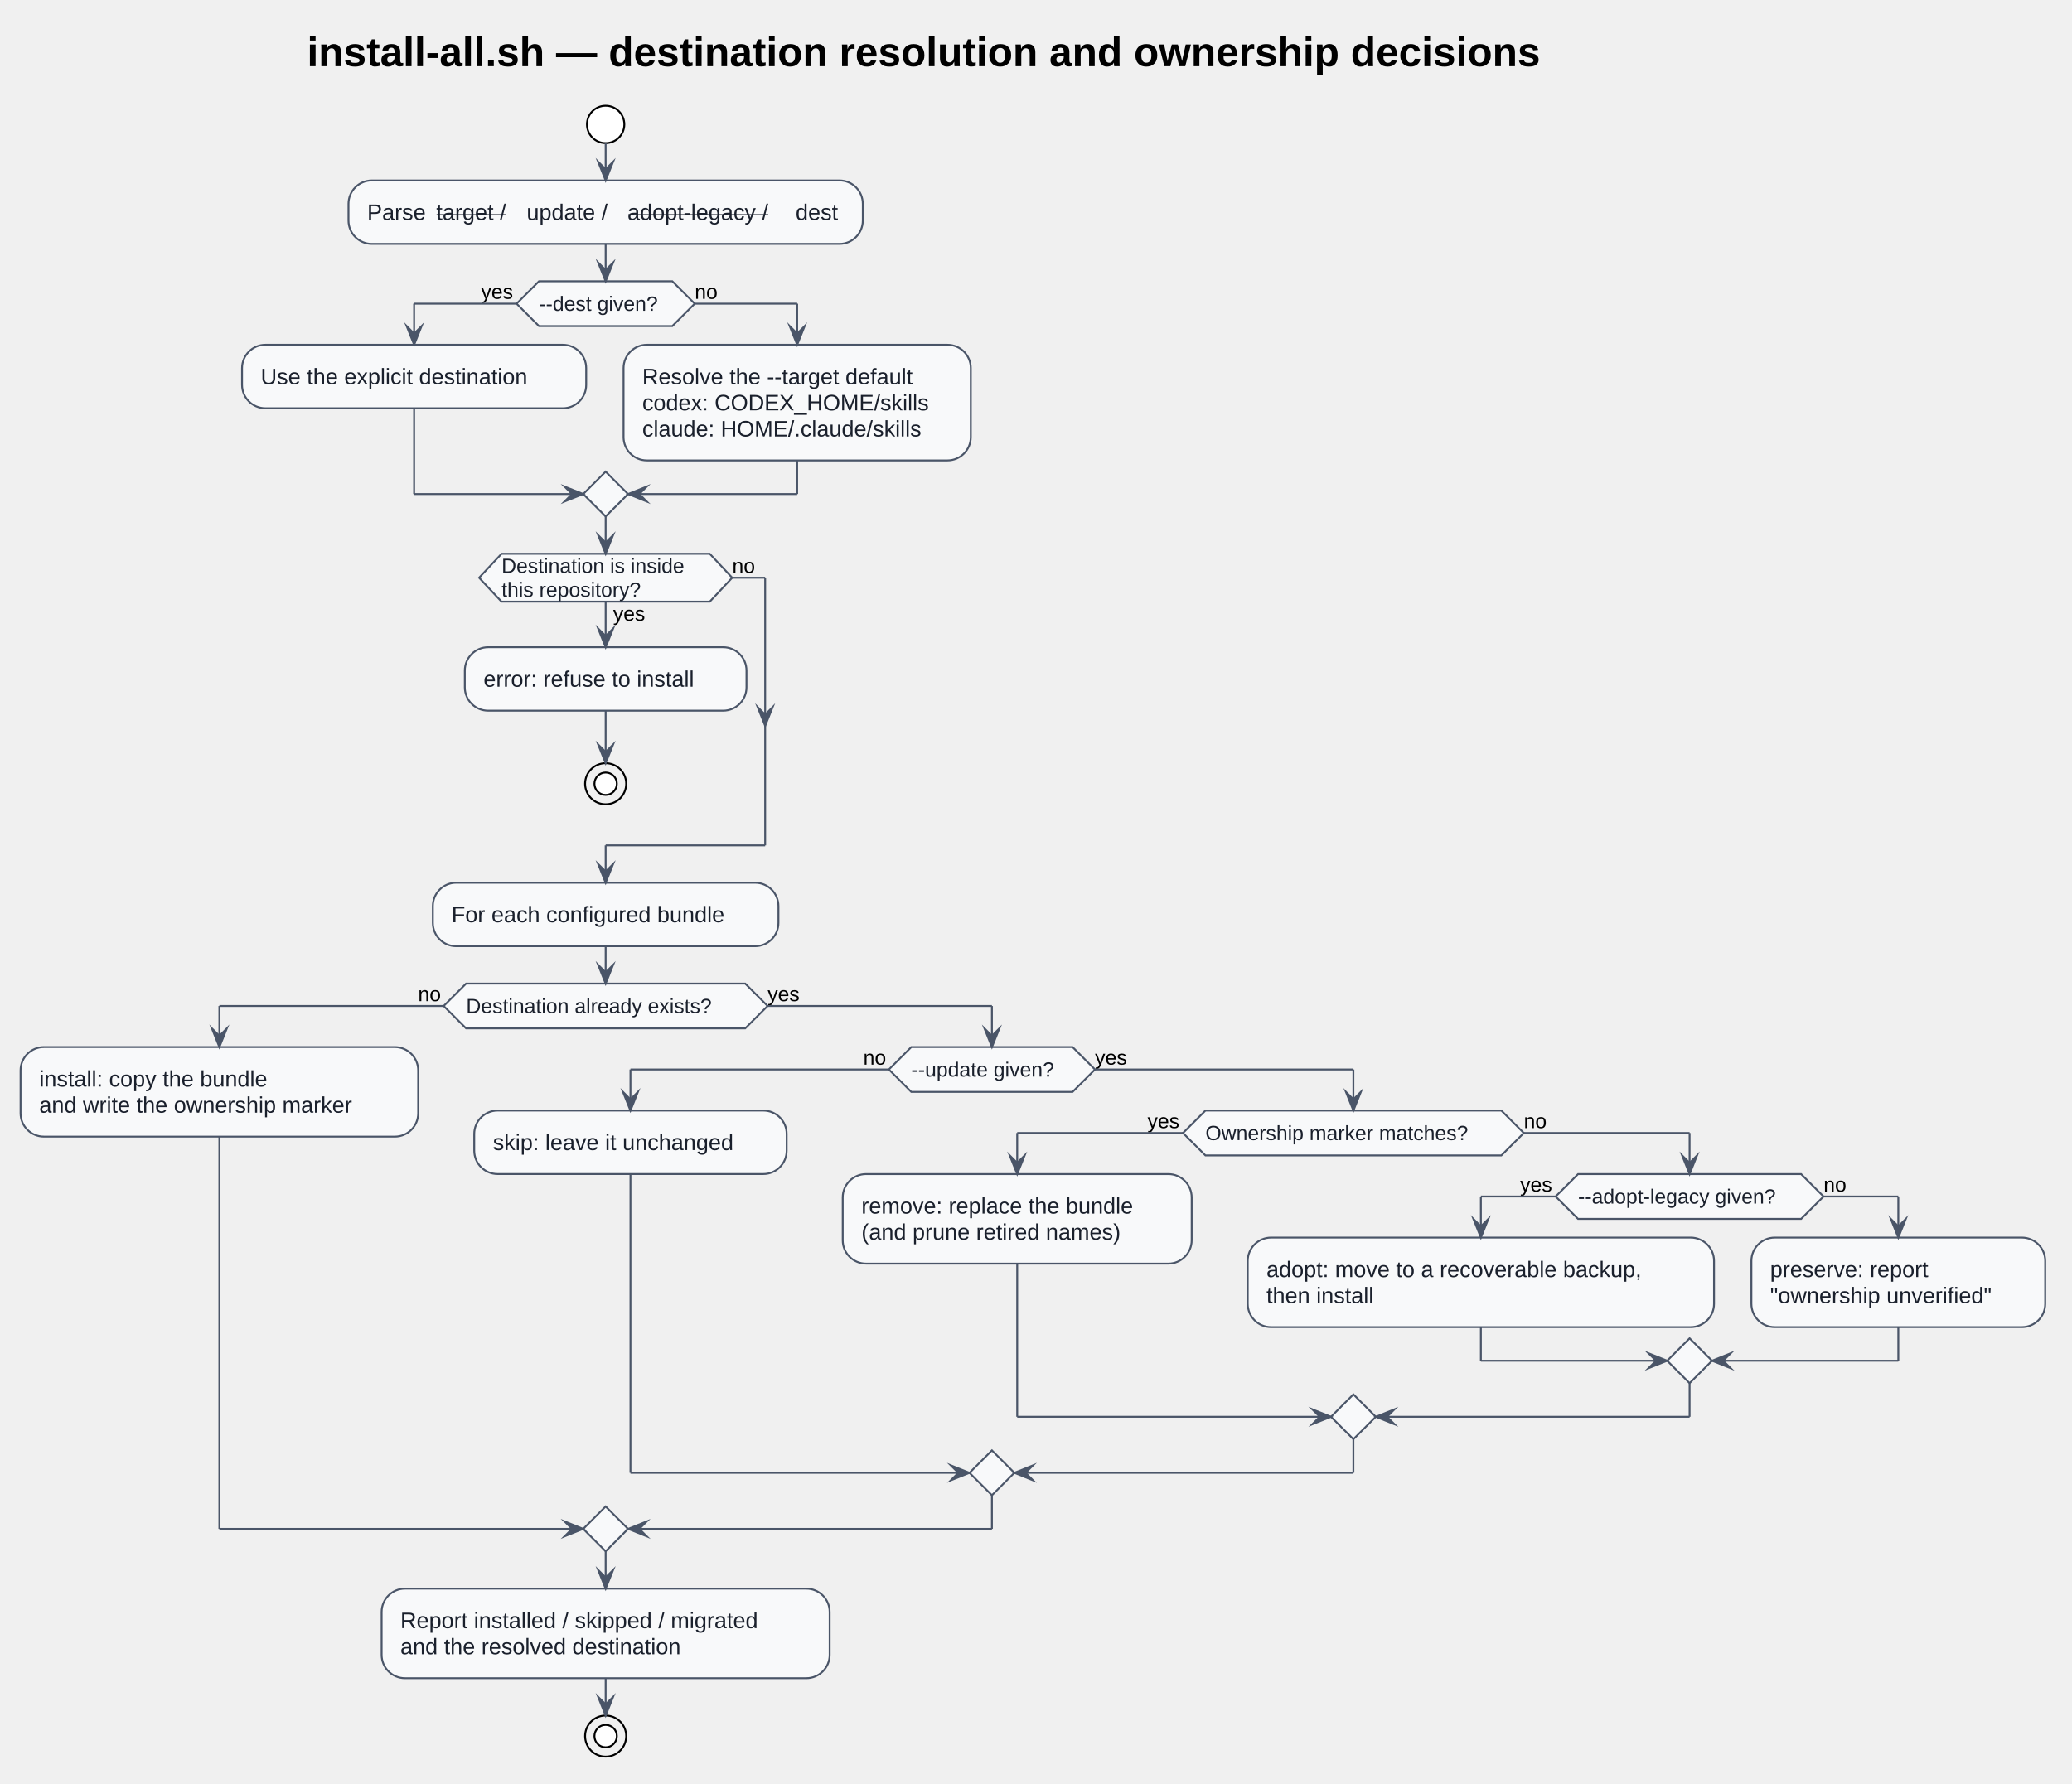
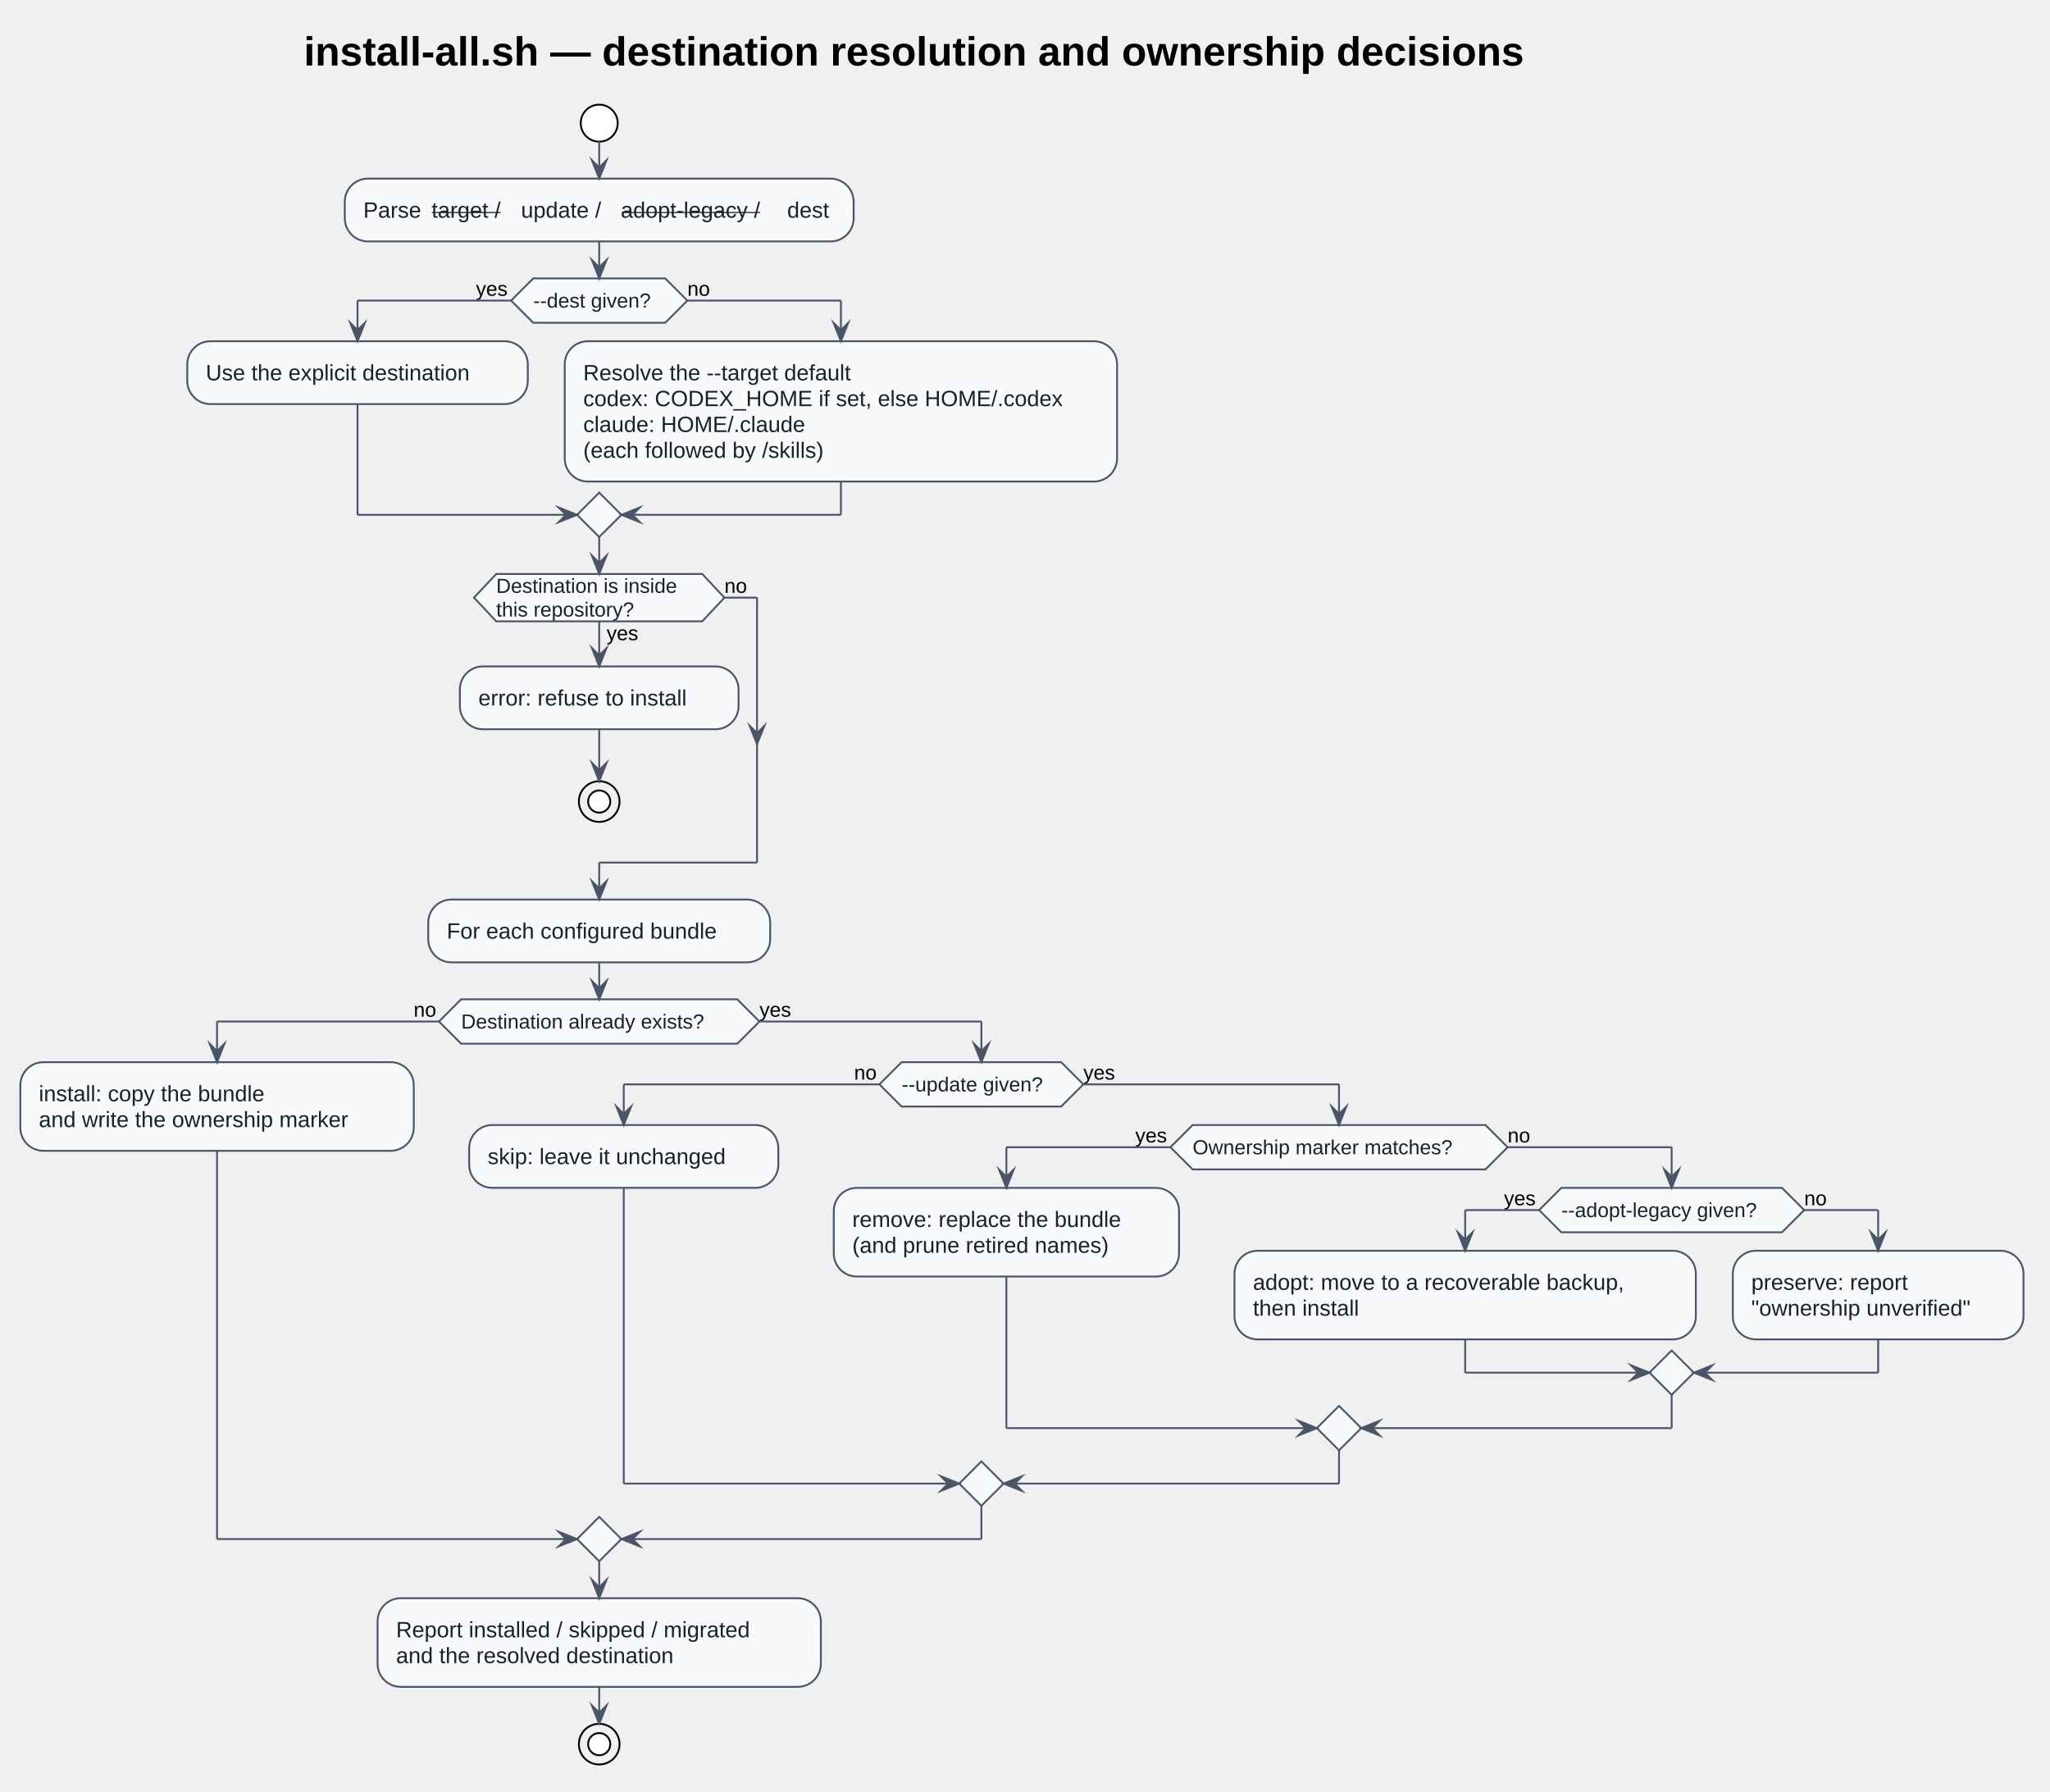
- <svg xmlns="http://www.w3.org/2000/svg" contentStyleType="text/css" data-diagram-type="ACTIVITY" height="955px" preserveAspectRatio="none" style="width:1109px;height:955px;background:#FFFFFF;" version="1.1" viewBox="0 0 1109 955" width="1109px" zoomAndPan="magnify">
+ <svg xmlns="http://www.w3.org/2000/svg" contentStyleType="text/css" data-diagram-type="ACTIVITY" height="969px" preserveAspectRatio="none" style="width:1109px;height:969px;background:#FFFFFF;" version="1.1" viewBox="0 0 1109 969" width="1109px" zoomAndPan="magnify">
  <defs />
  <g>
    <g class="title" data-source-line="9">
      <text fill="#000000" font-family="Arial" font-size="22" font-weight="700" lengthAdjust="spacing" textLength="778.981" x="164.344" y="35.421">install-all.sh — destination resolution and ownership decisions</text>
    </g>
    <ellipse cx="324.161" cy="66.609" fill="#FFFFFF" rx="10" ry="10" style="stroke:#000000;stroke-width:1;" />
    <rect fill="#F8F9FA" height="33.969" rx="12.5" ry="12.5" style="stroke:#4A5568;stroke-width:1;" width="275.275" x="186.524" y="96.609" />
    <text fill="#1A202C" font-family="Arial" font-size="12" lengthAdjust="spacing" textLength="33.158" x="196.524" y="117.748">Parse</text>
    <text fill="#1A202C" font-family="Arial" font-size="12" lengthAdjust="spacing" text-decoration="line-through" textLength="44.555" x="233.496" y="117.748">target /</text>
    <text fill="#1A202C" font-family="Arial" font-size="12" lengthAdjust="spacing" textLength="50.139" x="281.865" y="117.748">update /</text>
    <text fill="#1A202C" font-family="Arial" font-size="12" lengthAdjust="spacing" text-decoration="line-through" textLength="86.209" x="335.818" y="117.748">adopt-legacy /</text>
    <text fill="#1A202C" font-family="Arial" font-size="12" lengthAdjust="spacing" textLength="25.957" x="425.842" y="117.748">dest</text>
    <polygon fill="#F8F9FA" points="288.484,150.578,359.839,150.578,371.839,162.578,359.839,174.578,288.484,174.578,276.484,162.578,288.484,150.578" style="stroke:#4A5568;stroke-width:1;stroke-linejoin:miter;stroke-miterlimit:10;" />
    <text fill="#1A202C" font-family="Arial" font-size="11" lengthAdjust="spacing" textLength="71.355" x="288.484" y="166.386">--dest given?</text>
    <text fill="#000000" font-family="Arial" font-size="11" lengthAdjust="spacing" textLength="19.008" x="257.476" y="159.984">yes</text>
    <text fill="#000000" font-family="Arial" font-size="11" lengthAdjust="spacing" textLength="13.702" x="371.839" y="159.984">no</text>
-     <rect fill="#F8F9FA" height="33.969" rx="12.5" ry="12.5" style="stroke:#4A5568;stroke-width:1;" width="184.197" x="129.551" y="184.578" />
-     <text fill="#1A202C" font-family="Arial" font-size="12" lengthAdjust="spacing" textLength="164.197" x="139.551" y="205.717">Use the explicit destination</text>
-     <rect fill="#F8F9FA" height="61.906" rx="12.5" ry="12.5" style="stroke:#4A5568;stroke-width:1;" width="185.85" x="333.748" y="184.578" />
-     <text fill="#1A202C" font-family="Arial" font-size="12" lengthAdjust="spacing" textLength="165.85" x="343.748" y="205.717">Resolve the --target default</text>
-     <text fill="#1A202C" font-family="Arial" font-size="12" lengthAdjust="spacing" textLength="162.668" x="343.748" y="219.685">codex: CODEX_HOME/skills</text>
-     <text fill="#1A202C" font-family="Arial" font-size="12" lengthAdjust="spacing" textLength="165.398" x="343.748" y="233.654">claude: HOME/.claude/skills</text>
-     <polygon fill="#F8F9FA" points="324.161,252.484,336.161,264.484,324.161,276.484,312.161,264.484,324.161,252.484" style="stroke:#4A5568;stroke-width:1;stroke-linejoin:miter;stroke-miterlimit:10;" />
-     <rect fill="#F8F9FA" height="33.969" rx="12.5" ry="12.5" style="stroke:#4A5568;stroke-width:1;" width="150.758" x="248.782" y="346.496" />
-     <text fill="#1A202C" font-family="Arial" font-size="12" lengthAdjust="spacing" textLength="130.758" x="258.782" y="367.635">error: refuse to install</text>
-     <ellipse cx="324.161" cy="419.578" fill="none" rx="11" ry="11" style="stroke:#000000;stroke-width:1;" />
-     <ellipse cx="324.161" cy="419.578" fill="#FFFFFF" rx="6" ry="6" style="stroke:#000000;stroke-width:1;" />
-     <polygon fill="#F8F9FA" points="268.428,296.484,379.894,296.484,391.894,309.289,379.894,322.094,268.428,322.094,256.428,309.289,268.428,296.484" style="stroke:#4A5568;stroke-width:1;stroke-linejoin:miter;stroke-miterlimit:10;" />
-     <text fill="#000000" font-family="Arial" font-size="11" lengthAdjust="spacing" textLength="19.008" x="328.161" y="332.304">yes</text>
-     <text fill="#1A202C" font-family="Arial" font-size="11" lengthAdjust="spacing" textLength="111.466" x="268.428" y="306.695">Destination is inside</text>
-     <text fill="#1A202C" font-family="Arial" font-size="11" lengthAdjust="spacing" textLength="85.272" x="268.428" y="319.5">this repository?</text>
-     <text fill="#000000" font-family="Arial" font-size="11" lengthAdjust="spacing" textLength="13.702" x="391.894" y="306.695">no</text>
-     <rect fill="#F8F9FA" height="33.969" rx="12.5" ry="12.5" style="stroke:#4A5568;stroke-width:1;" width="184.982" x="231.67" y="472.578" />
-     <text fill="#1A202C" font-family="Arial" font-size="12" lengthAdjust="spacing" textLength="164.982" x="241.67" y="493.717">For each configured bundle</text>
-     <polygon fill="#F8F9FA" points="249.471,526.547,398.852,526.547,410.852,538.547,398.852,550.547,249.471,550.547,237.471,538.547,249.471,526.547" style="stroke:#4A5568;stroke-width:1;stroke-linejoin:miter;stroke-miterlimit:10;" />
-     <text fill="#1A202C" font-family="Arial" font-size="11" lengthAdjust="spacing" textLength="149.381" x="249.471" y="542.355">Destination already exists?</text>
-     <text fill="#000000" font-family="Arial" font-size="11" lengthAdjust="spacing" textLength="13.702" x="223.769" y="535.953">no</text>
-     <text fill="#000000" font-family="Arial" font-size="11" lengthAdjust="spacing" textLength="19.008" x="410.852" y="535.953">yes</text>
-     <rect fill="#F8F9FA" height="47.938" rx="12.5" ry="12.5" style="stroke:#4A5568;stroke-width:1;" width="212.826" x="11" y="560.547" />
-     <text fill="#1A202C" font-family="Arial" font-size="12" lengthAdjust="spacing" textLength="140.918" x="21" y="581.686">install: copy the bundle</text>
-     <text fill="#1A202C" font-family="Arial" font-size="12" lengthAdjust="spacing" textLength="192.826" x="21" y="595.654">and write the ownership marker</text>
-     <polygon fill="#F8F9FA" points="487.75,560.547,574.069,560.547,586.069,572.547,574.069,584.547,487.75,584.547,475.75,572.547,487.75,560.547" style="stroke:#4A5568;stroke-width:1;stroke-linejoin:miter;stroke-miterlimit:10;" />
-     <text fill="#1A202C" font-family="Arial" font-size="11" lengthAdjust="spacing" textLength="86.319" x="487.75" y="576.355">--update given?</text>
-     <text fill="#000000" font-family="Arial" font-size="11" lengthAdjust="spacing" textLength="13.702" x="462.048" y="569.953">no</text>
-     <text fill="#000000" font-family="Arial" font-size="11" lengthAdjust="spacing" textLength="19.008" x="586.069" y="569.953">yes</text>
-     <rect fill="#F8F9FA" height="33.969" rx="12.5" ry="12.5" style="stroke:#4A5568;stroke-width:1;" width="167.223" x="253.826" y="594.547" />
-     <text fill="#1A202C" font-family="Arial" font-size="12" lengthAdjust="spacing" textLength="147.223" x="263.826" y="615.686">skip: leave it unchanged</text>
-     <polygon fill="#F8F9FA" points="645.174,594.547,803.589,594.547,815.589,606.547,803.589,618.547,645.174,618.547,633.174,606.547,645.174,594.547" style="stroke:#4A5568;stroke-width:1;stroke-linejoin:miter;stroke-miterlimit:10;" />
-     <text fill="#1A202C" font-family="Arial" font-size="11" lengthAdjust="spacing" textLength="158.415" x="645.174" y="610.355">Ownership marker matches?</text>
-     <text fill="#000000" font-family="Arial" font-size="11" lengthAdjust="spacing" textLength="19.008" x="614.165" y="603.953">yes</text>
-     <text fill="#000000" font-family="Arial" font-size="11" lengthAdjust="spacing" textLength="13.702" x="815.589" y="603.953">no</text>
-     <rect fill="#F8F9FA" height="47.938" rx="12.5" ry="12.5" style="stroke:#4A5568;stroke-width:1;" width="186.775" x="451.049" y="628.547" />
-     <text fill="#1A202C" font-family="Arial" font-size="12" lengthAdjust="spacing" textLength="166.775" x="461.049" y="649.686">remove: replace the bundle</text>
-     <text fill="#1A202C" font-family="Arial" font-size="12" lengthAdjust="spacing" textLength="159.1" x="461.049" y="663.654">(and prune retired names)</text>
-     <polygon fill="#F8F9FA" points="844.635,628.547,964.018,628.547,976.018,640.547,964.018,652.547,844.635,652.547,832.635,640.547,844.635,628.547" style="stroke:#4A5568;stroke-width:1;stroke-linejoin:miter;stroke-miterlimit:10;" />
-     <text fill="#1A202C" font-family="Arial" font-size="11" lengthAdjust="spacing" textLength="119.383" x="844.635" y="644.355">--adopt-legacy given?</text>
-     <text fill="#000000" font-family="Arial" font-size="11" lengthAdjust="spacing" textLength="19.008" x="813.626" y="637.953">yes</text>
-     <text fill="#000000" font-family="Arial" font-size="11" lengthAdjust="spacing" textLength="13.702" x="976.018" y="637.953">no</text>
-     <rect fill="#F8F9FA" height="47.938" rx="12.5" ry="12.5" style="stroke:#4A5568;stroke-width:1;" width="249.582" x="667.824" y="662.547" />
-     <text fill="#1A202C" font-family="Arial" font-size="12" lengthAdjust="spacing" textLength="229.582" x="677.824" y="683.686">adopt: move to a recoverable backup,</text>
-     <text fill="#1A202C" font-family="Arial" font-size="12" lengthAdjust="spacing" textLength="67.031" x="677.824" y="697.654">then install</text>
-     <rect fill="#F8F9FA" height="47.938" rx="12.5" ry="12.5" style="stroke:#4A5568;stroke-width:1;" width="157.262" x="937.406" y="662.547" />
-     <text fill="#1A202C" font-family="Arial" font-size="12" lengthAdjust="spacing" textLength="97.758" x="947.406" y="683.686">preserve: report</text>
-     <text fill="#1A202C" font-family="Arial" font-size="12" lengthAdjust="spacing" textLength="137.262" x="947.406" y="697.654">"ownership unverified"</text>
-     <polygon fill="#F8F9FA" points="904.326,716.484,916.326,728.484,904.326,740.484,892.326,728.484,904.326,716.484" style="stroke:#4A5568;stroke-width:1;stroke-linejoin:miter;stroke-miterlimit:10;" />
-     <polygon fill="#F8F9FA" points="724.381,746.484,736.381,758.484,724.381,770.484,712.381,758.484,724.381,746.484" style="stroke:#4A5568;stroke-width:1;stroke-linejoin:miter;stroke-miterlimit:10;" />
-     <polygon fill="#F8F9FA" points="530.909,776.484,542.909,788.484,530.909,800.484,518.909,788.484,530.909,776.484" style="stroke:#4A5568;stroke-width:1;stroke-linejoin:miter;stroke-miterlimit:10;" />
-     <polygon fill="#F8F9FA" points="324.161,806.484,336.161,818.484,324.161,830.484,312.161,818.484,324.161,806.484" style="stroke:#4A5568;stroke-width:1;stroke-linejoin:miter;stroke-miterlimit:10;" />
-     <rect fill="#F8F9FA" height="47.938" rx="12.5" ry="12.5" style="stroke:#4A5568;stroke-width:1;" width="239.797" x="204.263" y="850.484" />
-     <text fill="#1A202C" font-family="Arial" font-size="12" lengthAdjust="spacing" textLength="219.797" x="214.263" y="871.623">Report installed / skipped / migrated</text>
-     <text fill="#1A202C" font-family="Arial" font-size="12" lengthAdjust="spacing" textLength="172.295" x="214.263" y="885.592">and the resolved destination</text>
-     <ellipse cx="324.161" cy="929.422" fill="none" rx="11" ry="11" style="stroke:#000000;stroke-width:1;" />
-     <ellipse cx="324.161" cy="929.422" fill="#FFFFFF" rx="6" ry="6" style="stroke:#000000;stroke-width:1;" />
+     <rect fill="#F8F9FA" height="33.969" rx="12.5" ry="12.5" style="stroke:#4A5568;stroke-width:1;" width="184.197" x="101.315" y="184.578" />
+     <text fill="#1A202C" font-family="Arial" font-size="12" lengthAdjust="spacing" textLength="164.197" x="111.315" y="205.717">Use the explicit destination</text>
+     <rect fill="#F8F9FA" height="75.875" rx="12.5" ry="12.5" style="stroke:#4A5568;stroke-width:1;" width="298.795" x="305.512" y="184.578" />
+     <text fill="#1A202C" font-family="Arial" font-size="12" lengthAdjust="spacing" textLength="165.85" x="315.512" y="205.717">Resolve the --target default</text>
+     <text fill="#1A202C" font-family="Arial" font-size="12" lengthAdjust="spacing" textLength="278.795" x="315.512" y="219.685">codex: CODEX_HOME if set, else HOME/.codex</text>
+     <text fill="#1A202C" font-family="Arial" font-size="12" lengthAdjust="spacing" textLength="131.9" x="315.512" y="233.654">claude: HOME/.claude</text>
+     <text fill="#1A202C" font-family="Arial" font-size="12" lengthAdjust="spacing" textLength="148.353" x="315.512" y="247.623">(each followed by /skills)</text>
+     <polygon fill="#F8F9FA" points="324.161,266.453,336.161,278.453,324.161,290.453,312.161,278.453,324.161,266.453" style="stroke:#4A5568;stroke-width:1;stroke-linejoin:miter;stroke-miterlimit:10;" />
+     <rect fill="#F8F9FA" height="33.969" rx="12.5" ry="12.5" style="stroke:#4A5568;stroke-width:1;" width="150.758" x="248.782" y="360.465" />
+     <text fill="#1A202C" font-family="Arial" font-size="12" lengthAdjust="spacing" textLength="130.758" x="258.782" y="381.603">error: refuse to install</text>
+     <ellipse cx="324.161" cy="433.547" fill="none" rx="11" ry="11" style="stroke:#000000;stroke-width:1;" />
+     <ellipse cx="324.161" cy="433.547" fill="#FFFFFF" rx="6" ry="6" style="stroke:#000000;stroke-width:1;" />
+     <polygon fill="#F8F9FA" points="268.428,310.453,379.894,310.453,391.894,323.258,379.894,336.062,268.428,336.062,256.428,323.258,268.428,310.453" style="stroke:#4A5568;stroke-width:1;stroke-linejoin:miter;stroke-miterlimit:10;" />
+     <text fill="#000000" font-family="Arial" font-size="11" lengthAdjust="spacing" textLength="19.008" x="328.161" y="346.273">yes</text>
+     <text fill="#1A202C" font-family="Arial" font-size="11" lengthAdjust="spacing" textLength="111.466" x="268.428" y="320.664">Destination is inside</text>
+     <text fill="#1A202C" font-family="Arial" font-size="11" lengthAdjust="spacing" textLength="85.272" x="268.428" y="333.468">this repository?</text>
+     <text fill="#000000" font-family="Arial" font-size="11" lengthAdjust="spacing" textLength="13.702" x="391.894" y="320.664">no</text>
+     <rect fill="#F8F9FA" height="33.969" rx="12.5" ry="12.5" style="stroke:#4A5568;stroke-width:1;" width="184.982" x="231.67" y="486.547" />
+     <text fill="#1A202C" font-family="Arial" font-size="12" lengthAdjust="spacing" textLength="164.982" x="241.67" y="507.685">For each configured bundle</text>
+     <polygon fill="#F8F9FA" points="249.471,540.516,398.852,540.516,410.852,552.516,398.852,564.516,249.471,564.516,237.471,552.516,249.471,540.516" style="stroke:#4A5568;stroke-width:1;stroke-linejoin:miter;stroke-miterlimit:10;" />
+     <text fill="#1A202C" font-family="Arial" font-size="11" lengthAdjust="spacing" textLength="149.381" x="249.471" y="556.324">Destination already exists?</text>
+     <text fill="#000000" font-family="Arial" font-size="11" lengthAdjust="spacing" textLength="13.702" x="223.769" y="549.921">no</text>
+     <text fill="#000000" font-family="Arial" font-size="11" lengthAdjust="spacing" textLength="19.008" x="410.852" y="549.921">yes</text>
+     <rect fill="#F8F9FA" height="47.938" rx="12.5" ry="12.5" style="stroke:#4A5568;stroke-width:1;" width="212.826" x="11" y="574.516" />
+     <text fill="#1A202C" font-family="Arial" font-size="12" lengthAdjust="spacing" textLength="140.918" x="21" y="595.654">install: copy the bundle</text>
+     <text fill="#1A202C" font-family="Arial" font-size="12" lengthAdjust="spacing" textLength="192.826" x="21" y="609.623">and write the ownership marker</text>
+     <polygon fill="#F8F9FA" points="487.75,574.516,574.069,574.516,586.069,586.516,574.069,598.516,487.75,598.516,475.75,586.516,487.75,574.516" style="stroke:#4A5568;stroke-width:1;stroke-linejoin:miter;stroke-miterlimit:10;" />
+     <text fill="#1A202C" font-family="Arial" font-size="11" lengthAdjust="spacing" textLength="86.319" x="487.75" y="590.324">--update given?</text>
+     <text fill="#000000" font-family="Arial" font-size="11" lengthAdjust="spacing" textLength="13.702" x="462.048" y="583.921">no</text>
+     <text fill="#000000" font-family="Arial" font-size="11" lengthAdjust="spacing" textLength="19.008" x="586.069" y="583.921">yes</text>
+     <rect fill="#F8F9FA" height="33.969" rx="12.5" ry="12.5" style="stroke:#4A5568;stroke-width:1;" width="167.223" x="253.826" y="608.516" />
+     <text fill="#1A202C" font-family="Arial" font-size="12" lengthAdjust="spacing" textLength="147.223" x="263.826" y="629.654">skip: leave it unchanged</text>
+     <polygon fill="#F8F9FA" points="645.174,608.516,803.589,608.516,815.589,620.516,803.589,632.516,645.174,632.516,633.174,620.516,645.174,608.516" style="stroke:#4A5568;stroke-width:1;stroke-linejoin:miter;stroke-miterlimit:10;" />
+     <text fill="#1A202C" font-family="Arial" font-size="11" lengthAdjust="spacing" textLength="158.415" x="645.174" y="624.324">Ownership marker matches?</text>
+     <text fill="#000000" font-family="Arial" font-size="11" lengthAdjust="spacing" textLength="19.008" x="614.165" y="617.921">yes</text>
+     <text fill="#000000" font-family="Arial" font-size="11" lengthAdjust="spacing" textLength="13.702" x="815.589" y="617.921">no</text>
+     <rect fill="#F8F9FA" height="47.938" rx="12.5" ry="12.5" style="stroke:#4A5568;stroke-width:1;" width="186.775" x="451.049" y="642.516" />
+     <text fill="#1A202C" font-family="Arial" font-size="12" lengthAdjust="spacing" textLength="166.775" x="461.049" y="663.654">remove: replace the bundle</text>
+     <text fill="#1A202C" font-family="Arial" font-size="12" lengthAdjust="spacing" textLength="159.1" x="461.049" y="677.623">(and prune retired names)</text>
+     <polygon fill="#F8F9FA" points="844.635,642.516,964.018,642.516,976.018,654.516,964.018,666.516,844.635,666.516,832.635,654.516,844.635,642.516" style="stroke:#4A5568;stroke-width:1;stroke-linejoin:miter;stroke-miterlimit:10;" />
+     <text fill="#1A202C" font-family="Arial" font-size="11" lengthAdjust="spacing" textLength="119.383" x="844.635" y="658.324">--adopt-legacy given?</text>
+     <text fill="#000000" font-family="Arial" font-size="11" lengthAdjust="spacing" textLength="19.008" x="813.626" y="651.921">yes</text>
+     <text fill="#000000" font-family="Arial" font-size="11" lengthAdjust="spacing" textLength="13.702" x="976.018" y="651.921">no</text>
+     <rect fill="#F8F9FA" height="47.938" rx="12.5" ry="12.5" style="stroke:#4A5568;stroke-width:1;" width="249.582" x="667.824" y="676.516" />
+     <text fill="#1A202C" font-family="Arial" font-size="12" lengthAdjust="spacing" textLength="229.582" x="677.824" y="697.654">adopt: move to a recoverable backup,</text>
+     <text fill="#1A202C" font-family="Arial" font-size="12" lengthAdjust="spacing" textLength="67.031" x="677.824" y="711.623">then install</text>
+     <rect fill="#F8F9FA" height="47.938" rx="12.5" ry="12.5" style="stroke:#4A5568;stroke-width:1;" width="157.262" x="937.406" y="676.516" />
+     <text fill="#1A202C" font-family="Arial" font-size="12" lengthAdjust="spacing" textLength="97.758" x="947.406" y="697.654">preserve: report</text>
+     <text fill="#1A202C" font-family="Arial" font-size="12" lengthAdjust="spacing" textLength="137.262" x="947.406" y="711.623">"ownership unverified"</text>
+     <polygon fill="#F8F9FA" points="904.326,730.453,916.326,742.453,904.326,754.453,892.326,742.453,904.326,730.453" style="stroke:#4A5568;stroke-width:1;stroke-linejoin:miter;stroke-miterlimit:10;" />
+     <polygon fill="#F8F9FA" points="724.381,760.453,736.381,772.453,724.381,784.453,712.381,772.453,724.381,760.453" style="stroke:#4A5568;stroke-width:1;stroke-linejoin:miter;stroke-miterlimit:10;" />
+     <polygon fill="#F8F9FA" points="530.909,790.453,542.909,802.453,530.909,814.453,518.909,802.453,530.909,790.453" style="stroke:#4A5568;stroke-width:1;stroke-linejoin:miter;stroke-miterlimit:10;" />
+     <polygon fill="#F8F9FA" points="324.161,820.453,336.161,832.453,324.161,844.453,312.161,832.453,324.161,820.453" style="stroke:#4A5568;stroke-width:1;stroke-linejoin:miter;stroke-miterlimit:10;" />
+     <rect fill="#F8F9FA" height="47.938" rx="12.5" ry="12.5" style="stroke:#4A5568;stroke-width:1;" width="239.797" x="204.263" y="864.453" />
+     <text fill="#1A202C" font-family="Arial" font-size="12" lengthAdjust="spacing" textLength="219.797" x="214.263" y="885.592">Report installed / skipped / migrated</text>
+     <text fill="#1A202C" font-family="Arial" font-size="12" lengthAdjust="spacing" textLength="172.295" x="214.263" y="899.561">and the resolved destination</text>
+     <ellipse cx="324.161" cy="943.391" fill="none" rx="11" ry="11" style="stroke:#000000;stroke-width:1;" />
+     <ellipse cx="324.161" cy="943.391" fill="#FFFFFF" rx="6" ry="6" style="stroke:#000000;stroke-width:1;" />
    <line style="stroke:#4A5568;stroke-width:1;" x1="324.161" x2="324.161" y1="76.609" y2="96.609" />
    <polygon fill="#4A5568" points="320.161,86.609,324.161,96.609,328.161,86.609,324.161,90.609" style="stroke:#4A5568;stroke-width:1;stroke-linejoin:miter;stroke-miterlimit:10;" />
-     <line style="stroke:#4A5568;stroke-width:1;" x1="276.484" x2="221.649" y1="162.578" y2="162.578" />
-     <line style="stroke:#4A5568;stroke-width:1;" x1="221.649" x2="221.649" y1="162.578" y2="184.578" />
-     <polygon fill="#4A5568" points="217.649,174.578,221.649,184.578,225.649,174.578,221.649,178.578" style="stroke:#4A5568;stroke-width:1;stroke-linejoin:miter;stroke-miterlimit:10;" />
-     <line style="stroke:#4A5568;stroke-width:1;" x1="371.839" x2="426.673" y1="162.578" y2="162.578" />
-     <line style="stroke:#4A5568;stroke-width:1;" x1="426.673" x2="426.673" y1="162.578" y2="184.578" />
-     <polygon fill="#4A5568" points="422.673,174.578,426.673,184.578,430.673,174.578,426.673,178.578" style="stroke:#4A5568;stroke-width:1;stroke-linejoin:miter;stroke-miterlimit:10;" />
-     <line style="stroke:#4A5568;stroke-width:1;" x1="221.649" x2="221.649" y1="218.547" y2="264.484" />
-     <line style="stroke:#4A5568;stroke-width:1;" x1="221.649" x2="312.161" y1="264.484" y2="264.484" />
-     <polygon fill="#4A5568" points="302.161,260.484,312.161,264.484,302.161,268.484,306.161,264.484" style="stroke:#4A5568;stroke-width:1;stroke-linejoin:miter;stroke-miterlimit:10;" />
-     <line style="stroke:#4A5568;stroke-width:1;" x1="426.673" x2="426.673" y1="246.484" y2="264.484" />
-     <line style="stroke:#4A5568;stroke-width:1;" x1="426.673" x2="336.161" y1="264.484" y2="264.484" />
-     <polygon fill="#4A5568" points="346.161,260.484,336.161,264.484,346.161,268.484,342.161,264.484" style="stroke:#4A5568;stroke-width:1;stroke-linejoin:miter;stroke-miterlimit:10;" />
+     <line style="stroke:#4A5568;stroke-width:1;" x1="276.484" x2="193.413" y1="162.578" y2="162.578" />
+     <line style="stroke:#4A5568;stroke-width:1;" x1="193.413" x2="193.413" y1="162.578" y2="184.578" />
+     <polygon fill="#4A5568" points="189.413,174.578,193.413,184.578,197.413,174.578,193.413,178.578" style="stroke:#4A5568;stroke-width:1;stroke-linejoin:miter;stroke-miterlimit:10;" />
+     <line style="stroke:#4A5568;stroke-width:1;" x1="371.839" x2="454.909" y1="162.578" y2="162.578" />
+     <line style="stroke:#4A5568;stroke-width:1;" x1="454.909" x2="454.909" y1="162.578" y2="184.578" />
+     <polygon fill="#4A5568" points="450.909,174.578,454.909,184.578,458.909,174.578,454.909,178.578" style="stroke:#4A5568;stroke-width:1;stroke-linejoin:miter;stroke-miterlimit:10;" />
+     <line style="stroke:#4A5568;stroke-width:1;" x1="193.413" x2="193.413" y1="218.547" y2="278.453" />
+     <line style="stroke:#4A5568;stroke-width:1;" x1="193.413" x2="312.161" y1="278.453" y2="278.453" />
+     <polygon fill="#4A5568" points="302.161,274.453,312.161,278.453,302.161,282.453,306.161,278.453" style="stroke:#4A5568;stroke-width:1;stroke-linejoin:miter;stroke-miterlimit:10;" />
+     <line style="stroke:#4A5568;stroke-width:1;" x1="454.909" x2="454.909" y1="260.453" y2="278.453" />
+     <line style="stroke:#4A5568;stroke-width:1;" x1="454.909" x2="336.161" y1="278.453" y2="278.453" />
+     <polygon fill="#4A5568" points="346.161,274.453,336.161,278.453,346.161,282.453,342.161,278.453" style="stroke:#4A5568;stroke-width:1;stroke-linejoin:miter;stroke-miterlimit:10;" />
    <line style="stroke:#4A5568;stroke-width:1;" x1="324.161" x2="324.161" y1="130.578" y2="150.578" />
    <polygon fill="#4A5568" points="320.161,140.578,324.161,150.578,328.161,140.578,324.161,144.578" style="stroke:#4A5568;stroke-width:1;stroke-linejoin:miter;stroke-miterlimit:10;" />
-     <line style="stroke:#4A5568;stroke-width:1;" x1="324.161" x2="324.161" y1="380.465" y2="408.578" />
-     <polygon fill="#4A5568" points="320.161,398.578,324.161,408.578,328.161,398.578,324.161,402.578" style="stroke:#4A5568;stroke-width:1;stroke-linejoin:miter;stroke-miterlimit:10;" />
-     <line style="stroke:#4A5568;stroke-width:1;" x1="324.161" x2="324.161" y1="322.094" y2="346.496" />
-     <polygon fill="#4A5568" points="320.161,336.496,324.161,346.496,328.161,336.496,324.161,340.496" style="stroke:#4A5568;stroke-width:1;stroke-linejoin:miter;stroke-miterlimit:10;" />
-     <line style="stroke:#4A5568;stroke-width:1;" x1="391.894" x2="409.54" y1="309.289" y2="309.289" />
-     <polygon fill="#4A5568" points="405.54,378.578,409.54,388.578,413.54,378.578,409.54,382.578" style="stroke:#4A5568;stroke-width:1;stroke-linejoin:miter;stroke-miterlimit:10;" />
-     <line style="stroke:#4A5568;stroke-width:1;" x1="409.54" x2="409.54" y1="309.289" y2="452.578" />
-     <line style="stroke:#4A5568;stroke-width:1;" x1="409.54" x2="324.161" y1="452.578" y2="452.578" />
-     <line style="stroke:#4A5568;stroke-width:1;" x1="324.161" x2="324.161" y1="452.578" y2="472.578" />
-     <polygon fill="#4A5568" points="320.161,462.578,324.161,472.578,328.161,462.578,324.161,466.578" style="stroke:#4A5568;stroke-width:1;stroke-linejoin:miter;stroke-miterlimit:10;" />
-     <line style="stroke:#4A5568;stroke-width:1;" x1="324.161" x2="324.161" y1="276.484" y2="296.484" />
-     <polygon fill="#4A5568" points="320.161,286.484,324.161,296.484,328.161,286.484,324.161,290.484" style="stroke:#4A5568;stroke-width:1;stroke-linejoin:miter;stroke-miterlimit:10;" />
-     <line style="stroke:#4A5568;stroke-width:1;" x1="832.635" x2="792.615" y1="640.547" y2="640.547" />
-     <line style="stroke:#4A5568;stroke-width:1;" x1="792.615" x2="792.615" y1="640.547" y2="662.547" />
-     <polygon fill="#4A5568" points="788.615,652.547,792.615,662.547,796.615,652.547,792.615,656.547" style="stroke:#4A5568;stroke-width:1;stroke-linejoin:miter;stroke-miterlimit:10;" />
-     <line style="stroke:#4A5568;stroke-width:1;" x1="976.018" x2="1016.037" y1="640.547" y2="640.547" />
-     <line style="stroke:#4A5568;stroke-width:1;" x1="1016.037" x2="1016.037" y1="640.547" y2="662.547" />
-     <polygon fill="#4A5568" points="1012.037,652.547,1016.037,662.547,1020.037,652.547,1016.037,656.547" style="stroke:#4A5568;stroke-width:1;stroke-linejoin:miter;stroke-miterlimit:10;" />
-     <line style="stroke:#4A5568;stroke-width:1;" x1="792.615" x2="792.615" y1="710.484" y2="728.484" />
-     <line style="stroke:#4A5568;stroke-width:1;" x1="792.615" x2="892.326" y1="728.484" y2="728.484" />
-     <polygon fill="#4A5568" points="882.326,724.484,892.326,728.484,882.326,732.484,886.326,728.484" style="stroke:#4A5568;stroke-width:1;stroke-linejoin:miter;stroke-miterlimit:10;" />
-     <line style="stroke:#4A5568;stroke-width:1;" x1="1016.037" x2="1016.037" y1="710.484" y2="728.484" />
-     <line style="stroke:#4A5568;stroke-width:1;" x1="1016.037" x2="916.326" y1="728.484" y2="728.484" />
-     <polygon fill="#4A5568" points="926.326,724.484,916.326,728.484,926.326,732.484,922.326,728.484" style="stroke:#4A5568;stroke-width:1;stroke-linejoin:miter;stroke-miterlimit:10;" />
-     <line style="stroke:#4A5568;stroke-width:1;" x1="633.174" x2="544.437" y1="606.547" y2="606.547" />
-     <line style="stroke:#4A5568;stroke-width:1;" x1="544.437" x2="544.437" y1="606.547" y2="628.547" />
-     <polygon fill="#4A5568" points="540.437,618.547,544.437,628.547,548.437,618.547,544.437,622.547" style="stroke:#4A5568;stroke-width:1;stroke-linejoin:miter;stroke-miterlimit:10;" />
-     <line style="stroke:#4A5568;stroke-width:1;" x1="815.589" x2="904.326" y1="606.547" y2="606.547" />
-     <line style="stroke:#4A5568;stroke-width:1;" x1="904.326" x2="904.326" y1="606.547" y2="628.547" />
-     <polygon fill="#4A5568" points="900.326,618.547,904.326,628.547,908.326,618.547,904.326,622.547" style="stroke:#4A5568;stroke-width:1;stroke-linejoin:miter;stroke-miterlimit:10;" />
-     <line style="stroke:#4A5568;stroke-width:1;" x1="544.437" x2="544.437" y1="676.484" y2="758.484" />
-     <line style="stroke:#4A5568;stroke-width:1;" x1="544.437" x2="712.381" y1="758.484" y2="758.484" />
-     <polygon fill="#4A5568" points="702.381,754.484,712.381,758.484,702.381,762.484,706.381,758.484" style="stroke:#4A5568;stroke-width:1;stroke-linejoin:miter;stroke-miterlimit:10;" />
-     <line style="stroke:#4A5568;stroke-width:1;" x1="904.326" x2="904.326" y1="740.484" y2="758.484" />
-     <line style="stroke:#4A5568;stroke-width:1;" x1="904.326" x2="736.381" y1="758.484" y2="758.484" />
-     <polygon fill="#4A5568" points="746.381,754.484,736.381,758.484,746.381,762.484,742.381,758.484" style="stroke:#4A5568;stroke-width:1;stroke-linejoin:miter;stroke-miterlimit:10;" />
-     <line style="stroke:#4A5568;stroke-width:1;" x1="475.75" x2="337.438" y1="572.547" y2="572.547" />
-     <line style="stroke:#4A5568;stroke-width:1;" x1="337.438" x2="337.438" y1="572.547" y2="594.547" />
-     <polygon fill="#4A5568" points="333.438,584.547,337.438,594.547,341.438,584.547,337.438,588.547" style="stroke:#4A5568;stroke-width:1;stroke-linejoin:miter;stroke-miterlimit:10;" />
-     <line style="stroke:#4A5568;stroke-width:1;" x1="586.069" x2="724.381" y1="572.547" y2="572.547" />
-     <line style="stroke:#4A5568;stroke-width:1;" x1="724.381" x2="724.381" y1="572.547" y2="594.547" />
-     <polygon fill="#4A5568" points="720.381,584.547,724.381,594.547,728.381,584.547,724.381,588.547" style="stroke:#4A5568;stroke-width:1;stroke-linejoin:miter;stroke-miterlimit:10;" />
-     <line style="stroke:#4A5568;stroke-width:1;" x1="337.438" x2="337.438" y1="628.516" y2="788.484" />
-     <line style="stroke:#4A5568;stroke-width:1;" x1="337.438" x2="518.909" y1="788.484" y2="788.484" />
-     <polygon fill="#4A5568" points="508.909,784.484,518.909,788.484,508.909,792.484,512.909,788.484" style="stroke:#4A5568;stroke-width:1;stroke-linejoin:miter;stroke-miterlimit:10;" />
-     <line style="stroke:#4A5568;stroke-width:1;" x1="724.381" x2="724.381" y1="770.484" y2="788.484" />
-     <line style="stroke:#4A5568;stroke-width:1;" x1="724.381" x2="542.909" y1="788.484" y2="788.484" />
-     <polygon fill="#4A5568" points="552.909,784.484,542.909,788.484,552.909,792.484,548.909,788.484" style="stroke:#4A5568;stroke-width:1;stroke-linejoin:miter;stroke-miterlimit:10;" />
-     <line style="stroke:#4A5568;stroke-width:1;" x1="237.471" x2="117.413" y1="538.547" y2="538.547" />
-     <line style="stroke:#4A5568;stroke-width:1;" x1="117.413" x2="117.413" y1="538.547" y2="560.547" />
-     <polygon fill="#4A5568" points="113.413,550.547,117.413,560.547,121.413,550.547,117.413,554.547" style="stroke:#4A5568;stroke-width:1;stroke-linejoin:miter;stroke-miterlimit:10;" />
-     <line style="stroke:#4A5568;stroke-width:1;" x1="410.852" x2="530.909" y1="538.547" y2="538.547" />
-     <line style="stroke:#4A5568;stroke-width:1;" x1="530.909" x2="530.909" y1="538.547" y2="560.547" />
-     <polygon fill="#4A5568" points="526.909,550.547,530.909,560.547,534.909,550.547,530.909,554.547" style="stroke:#4A5568;stroke-width:1;stroke-linejoin:miter;stroke-miterlimit:10;" />
-     <line style="stroke:#4A5568;stroke-width:1;" x1="117.413" x2="117.413" y1="608.484" y2="818.484" />
-     <line style="stroke:#4A5568;stroke-width:1;" x1="117.413" x2="312.161" y1="818.484" y2="818.484" />
-     <polygon fill="#4A5568" points="302.161,814.484,312.161,818.484,302.161,822.484,306.161,818.484" style="stroke:#4A5568;stroke-width:1;stroke-linejoin:miter;stroke-miterlimit:10;" />
-     <line style="stroke:#4A5568;stroke-width:1;" x1="530.909" x2="530.909" y1="800.484" y2="818.484" />
-     <line style="stroke:#4A5568;stroke-width:1;" x1="530.909" x2="336.161" y1="818.484" y2="818.484" />
-     <polygon fill="#4A5568" points="346.161,814.484,336.161,818.484,346.161,822.484,342.161,818.484" style="stroke:#4A5568;stroke-width:1;stroke-linejoin:miter;stroke-miterlimit:10;" />
-     <line style="stroke:#4A5568;stroke-width:1;" x1="324.161" x2="324.161" y1="506.547" y2="526.547" />
-     <polygon fill="#4A5568" points="320.161,516.547,324.161,526.547,328.161,516.547,324.161,520.547" style="stroke:#4A5568;stroke-width:1;stroke-linejoin:miter;stroke-miterlimit:10;" />
-     <line style="stroke:#4A5568;stroke-width:1;" x1="324.161" x2="324.161" y1="830.484" y2="850.484" />
-     <polygon fill="#4A5568" points="320.161,840.484,324.161,850.484,328.161,840.484,324.161,844.484" style="stroke:#4A5568;stroke-width:1;stroke-linejoin:miter;stroke-miterlimit:10;" />
-     <line style="stroke:#4A5568;stroke-width:1;" x1="324.161" x2="324.161" y1="898.422" y2="918.422" />
-     <polygon fill="#4A5568" points="320.161,908.422,324.161,918.422,328.161,908.422,324.161,912.422" style="stroke:#4A5568;stroke-width:1;stroke-linejoin:miter;stroke-miterlimit:10;" />
+     <line style="stroke:#4A5568;stroke-width:1;" x1="324.161" x2="324.161" y1="394.434" y2="422.547" />
+     <polygon fill="#4A5568" points="320.161,412.547,324.161,422.547,328.161,412.547,324.161,416.547" style="stroke:#4A5568;stroke-width:1;stroke-linejoin:miter;stroke-miterlimit:10;" />
+     <line style="stroke:#4A5568;stroke-width:1;" x1="324.161" x2="324.161" y1="336.062" y2="360.465" />
+     <polygon fill="#4A5568" points="320.161,350.465,324.161,360.465,328.161,350.465,324.161,354.465" style="stroke:#4A5568;stroke-width:1;stroke-linejoin:miter;stroke-miterlimit:10;" />
+     <line style="stroke:#4A5568;stroke-width:1;" x1="391.894" x2="409.54" y1="323.258" y2="323.258" />
+     <polygon fill="#4A5568" points="405.54,392.547,409.54,402.547,413.54,392.547,409.54,396.547" style="stroke:#4A5568;stroke-width:1;stroke-linejoin:miter;stroke-miterlimit:10;" />
+     <line style="stroke:#4A5568;stroke-width:1;" x1="409.54" x2="409.54" y1="323.258" y2="466.547" />
+     <line style="stroke:#4A5568;stroke-width:1;" x1="409.54" x2="324.161" y1="466.547" y2="466.547" />
+     <line style="stroke:#4A5568;stroke-width:1;" x1="324.161" x2="324.161" y1="466.547" y2="486.547" />
+     <polygon fill="#4A5568" points="320.161,476.547,324.161,486.547,328.161,476.547,324.161,480.547" style="stroke:#4A5568;stroke-width:1;stroke-linejoin:miter;stroke-miterlimit:10;" />
+     <line style="stroke:#4A5568;stroke-width:1;" x1="324.161" x2="324.161" y1="290.453" y2="310.453" />
+     <polygon fill="#4A5568" points="320.161,300.453,324.161,310.453,328.161,300.453,324.161,304.453" style="stroke:#4A5568;stroke-width:1;stroke-linejoin:miter;stroke-miterlimit:10;" />
+     <line style="stroke:#4A5568;stroke-width:1;" x1="832.635" x2="792.615" y1="654.516" y2="654.516" />
+     <line style="stroke:#4A5568;stroke-width:1;" x1="792.615" x2="792.615" y1="654.516" y2="676.516" />
+     <polygon fill="#4A5568" points="788.615,666.516,792.615,676.516,796.615,666.516,792.615,670.516" style="stroke:#4A5568;stroke-width:1;stroke-linejoin:miter;stroke-miterlimit:10;" />
+     <line style="stroke:#4A5568;stroke-width:1;" x1="976.018" x2="1016.037" y1="654.516" y2="654.516" />
+     <line style="stroke:#4A5568;stroke-width:1;" x1="1016.037" x2="1016.037" y1="654.516" y2="676.516" />
+     <polygon fill="#4A5568" points="1012.037,666.516,1016.037,676.516,1020.037,666.516,1016.037,670.516" style="stroke:#4A5568;stroke-width:1;stroke-linejoin:miter;stroke-miterlimit:10;" />
+     <line style="stroke:#4A5568;stroke-width:1;" x1="792.615" x2="792.615" y1="724.453" y2="742.453" />
+     <line style="stroke:#4A5568;stroke-width:1;" x1="792.615" x2="892.326" y1="742.453" y2="742.453" />
+     <polygon fill="#4A5568" points="882.326,738.453,892.326,742.453,882.326,746.453,886.326,742.453" style="stroke:#4A5568;stroke-width:1;stroke-linejoin:miter;stroke-miterlimit:10;" />
+     <line style="stroke:#4A5568;stroke-width:1;" x1="1016.037" x2="1016.037" y1="724.453" y2="742.453" />
+     <line style="stroke:#4A5568;stroke-width:1;" x1="1016.037" x2="916.326" y1="742.453" y2="742.453" />
+     <polygon fill="#4A5568" points="926.326,738.453,916.326,742.453,926.326,746.453,922.326,742.453" style="stroke:#4A5568;stroke-width:1;stroke-linejoin:miter;stroke-miterlimit:10;" />
+     <line style="stroke:#4A5568;stroke-width:1;" x1="633.174" x2="544.437" y1="620.516" y2="620.516" />
+     <line style="stroke:#4A5568;stroke-width:1;" x1="544.437" x2="544.437" y1="620.516" y2="642.516" />
+     <polygon fill="#4A5568" points="540.437,632.516,544.437,642.516,548.437,632.516,544.437,636.516" style="stroke:#4A5568;stroke-width:1;stroke-linejoin:miter;stroke-miterlimit:10;" />
+     <line style="stroke:#4A5568;stroke-width:1;" x1="815.589" x2="904.326" y1="620.516" y2="620.516" />
+     <line style="stroke:#4A5568;stroke-width:1;" x1="904.326" x2="904.326" y1="620.516" y2="642.516" />
+     <polygon fill="#4A5568" points="900.326,632.516,904.326,642.516,908.326,632.516,904.326,636.516" style="stroke:#4A5568;stroke-width:1;stroke-linejoin:miter;stroke-miterlimit:10;" />
+     <line style="stroke:#4A5568;stroke-width:1;" x1="544.437" x2="544.437" y1="690.453" y2="772.453" />
+     <line style="stroke:#4A5568;stroke-width:1;" x1="544.437" x2="712.381" y1="772.453" y2="772.453" />
+     <polygon fill="#4A5568" points="702.381,768.453,712.381,772.453,702.381,776.453,706.381,772.453" style="stroke:#4A5568;stroke-width:1;stroke-linejoin:miter;stroke-miterlimit:10;" />
+     <line style="stroke:#4A5568;stroke-width:1;" x1="904.326" x2="904.326" y1="754.453" y2="772.453" />
+     <line style="stroke:#4A5568;stroke-width:1;" x1="904.326" x2="736.381" y1="772.453" y2="772.453" />
+     <polygon fill="#4A5568" points="746.381,768.453,736.381,772.453,746.381,776.453,742.381,772.453" style="stroke:#4A5568;stroke-width:1;stroke-linejoin:miter;stroke-miterlimit:10;" />
+     <line style="stroke:#4A5568;stroke-width:1;" x1="475.75" x2="337.438" y1="586.516" y2="586.516" />
+     <line style="stroke:#4A5568;stroke-width:1;" x1="337.438" x2="337.438" y1="586.516" y2="608.516" />
+     <polygon fill="#4A5568" points="333.438,598.516,337.438,608.516,341.438,598.516,337.438,602.516" style="stroke:#4A5568;stroke-width:1;stroke-linejoin:miter;stroke-miterlimit:10;" />
+     <line style="stroke:#4A5568;stroke-width:1;" x1="586.069" x2="724.381" y1="586.516" y2="586.516" />
+     <line style="stroke:#4A5568;stroke-width:1;" x1="724.381" x2="724.381" y1="586.516" y2="608.516" />
+     <polygon fill="#4A5568" points="720.381,598.516,724.381,608.516,728.381,598.516,724.381,602.516" style="stroke:#4A5568;stroke-width:1;stroke-linejoin:miter;stroke-miterlimit:10;" />
+     <line style="stroke:#4A5568;stroke-width:1;" x1="337.438" x2="337.438" y1="642.484" y2="802.453" />
+     <line style="stroke:#4A5568;stroke-width:1;" x1="337.438" x2="518.909" y1="802.453" y2="802.453" />
+     <polygon fill="#4A5568" points="508.909,798.453,518.909,802.453,508.909,806.453,512.909,802.453" style="stroke:#4A5568;stroke-width:1;stroke-linejoin:miter;stroke-miterlimit:10;" />
+     <line style="stroke:#4A5568;stroke-width:1;" x1="724.381" x2="724.381" y1="784.453" y2="802.453" />
+     <line style="stroke:#4A5568;stroke-width:1;" x1="724.381" x2="542.909" y1="802.453" y2="802.453" />
+     <polygon fill="#4A5568" points="552.909,798.453,542.909,802.453,552.909,806.453,548.909,802.453" style="stroke:#4A5568;stroke-width:1;stroke-linejoin:miter;stroke-miterlimit:10;" />
+     <line style="stroke:#4A5568;stroke-width:1;" x1="237.471" x2="117.413" y1="552.516" y2="552.516" />
+     <line style="stroke:#4A5568;stroke-width:1;" x1="117.413" x2="117.413" y1="552.516" y2="574.516" />
+     <polygon fill="#4A5568" points="113.413,564.516,117.413,574.516,121.413,564.516,117.413,568.516" style="stroke:#4A5568;stroke-width:1;stroke-linejoin:miter;stroke-miterlimit:10;" />
+     <line style="stroke:#4A5568;stroke-width:1;" x1="410.852" x2="530.909" y1="552.516" y2="552.516" />
+     <line style="stroke:#4A5568;stroke-width:1;" x1="530.909" x2="530.909" y1="552.516" y2="574.516" />
+     <polygon fill="#4A5568" points="526.909,564.516,530.909,574.516,534.909,564.516,530.909,568.516" style="stroke:#4A5568;stroke-width:1;stroke-linejoin:miter;stroke-miterlimit:10;" />
+     <line style="stroke:#4A5568;stroke-width:1;" x1="117.413" x2="117.413" y1="622.453" y2="832.453" />
+     <line style="stroke:#4A5568;stroke-width:1;" x1="117.413" x2="312.161" y1="832.453" y2="832.453" />
+     <polygon fill="#4A5568" points="302.161,828.453,312.161,832.453,302.161,836.453,306.161,832.453" style="stroke:#4A5568;stroke-width:1;stroke-linejoin:miter;stroke-miterlimit:10;" />
+     <line style="stroke:#4A5568;stroke-width:1;" x1="530.909" x2="530.909" y1="814.453" y2="832.453" />
+     <line style="stroke:#4A5568;stroke-width:1;" x1="530.909" x2="336.161" y1="832.453" y2="832.453" />
+     <polygon fill="#4A5568" points="346.161,828.453,336.161,832.453,346.161,836.453,342.161,832.453" style="stroke:#4A5568;stroke-width:1;stroke-linejoin:miter;stroke-miterlimit:10;" />
+     <line style="stroke:#4A5568;stroke-width:1;" x1="324.161" x2="324.161" y1="520.516" y2="540.516" />
+     <polygon fill="#4A5568" points="320.161,530.516,324.161,540.516,328.161,530.516,324.161,534.516" style="stroke:#4A5568;stroke-width:1;stroke-linejoin:miter;stroke-miterlimit:10;" />
+     <line style="stroke:#4A5568;stroke-width:1;" x1="324.161" x2="324.161" y1="844.453" y2="864.453" />
+     <polygon fill="#4A5568" points="320.161,854.453,324.161,864.453,328.161,854.453,324.161,858.453" style="stroke:#4A5568;stroke-width:1;stroke-linejoin:miter;stroke-miterlimit:10;" />
+     <line style="stroke:#4A5568;stroke-width:1;" x1="324.161" x2="324.161" y1="912.391" y2="932.391" />
+     <polygon fill="#4A5568" points="320.161,922.391,324.161,932.391,328.161,922.391,324.161,926.391" style="stroke:#4A5568;stroke-width:1;stroke-linejoin:miter;stroke-miterlimit:10;" />
  </g>
</svg>
